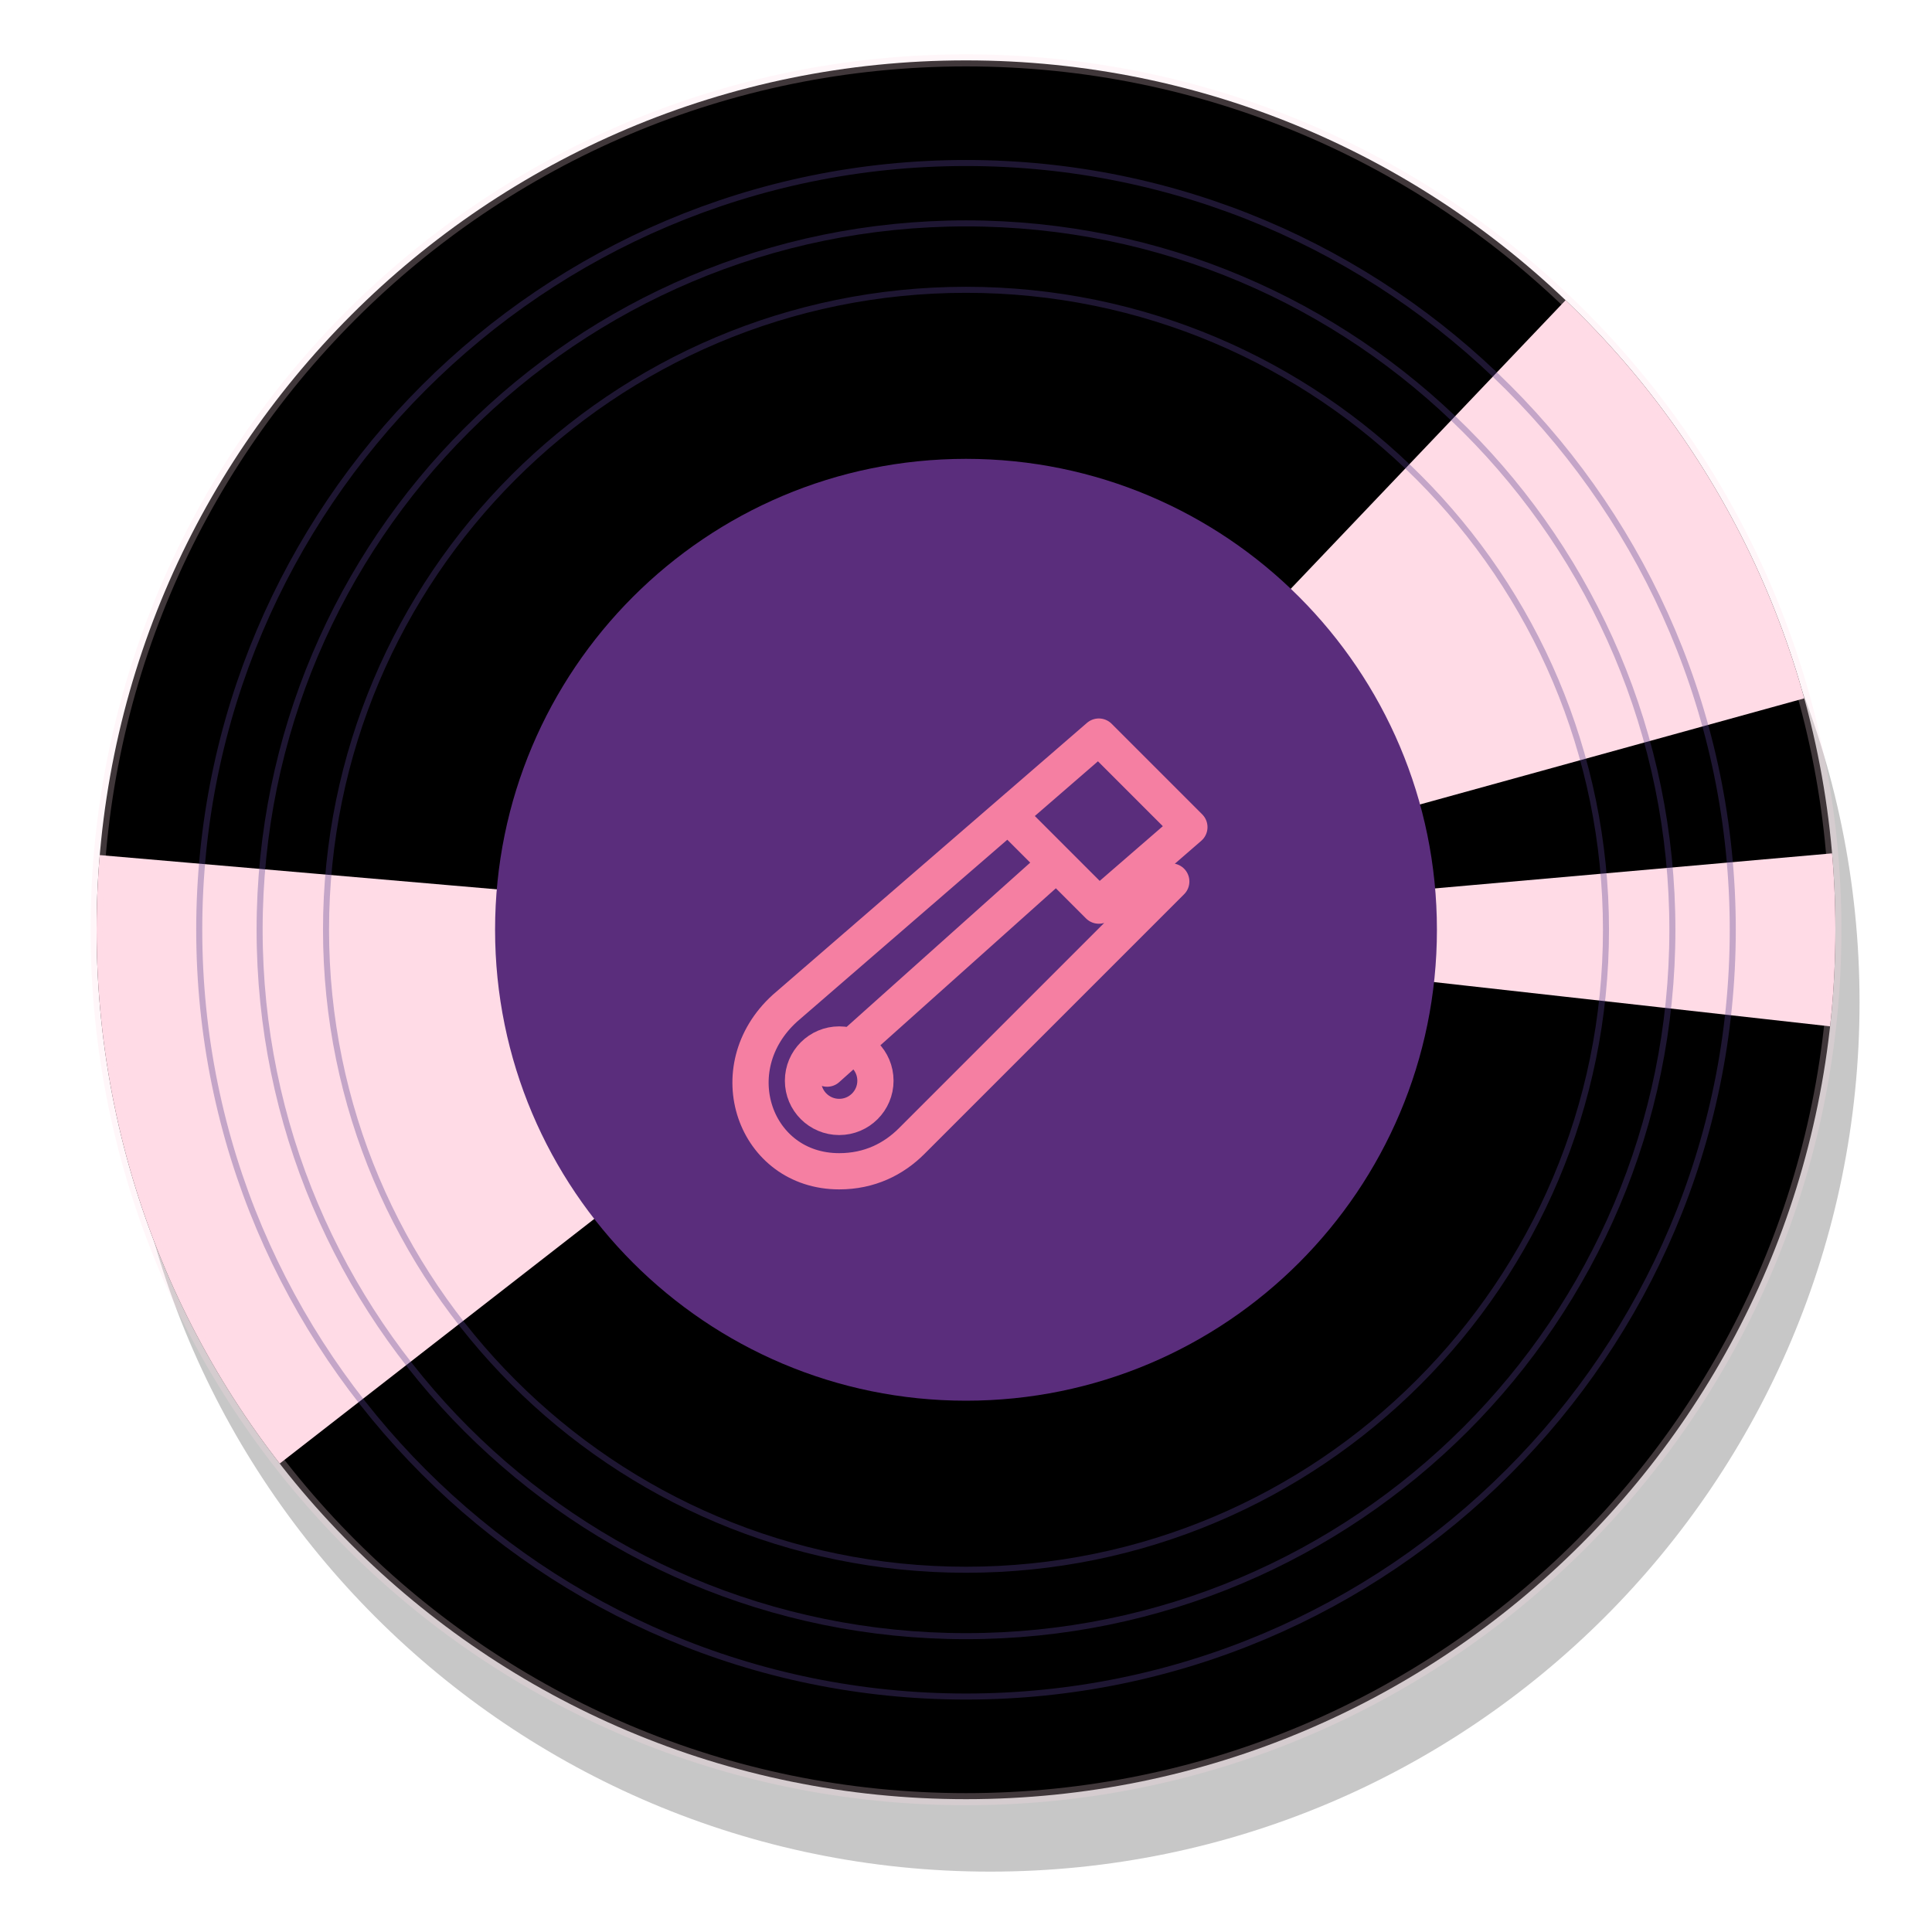
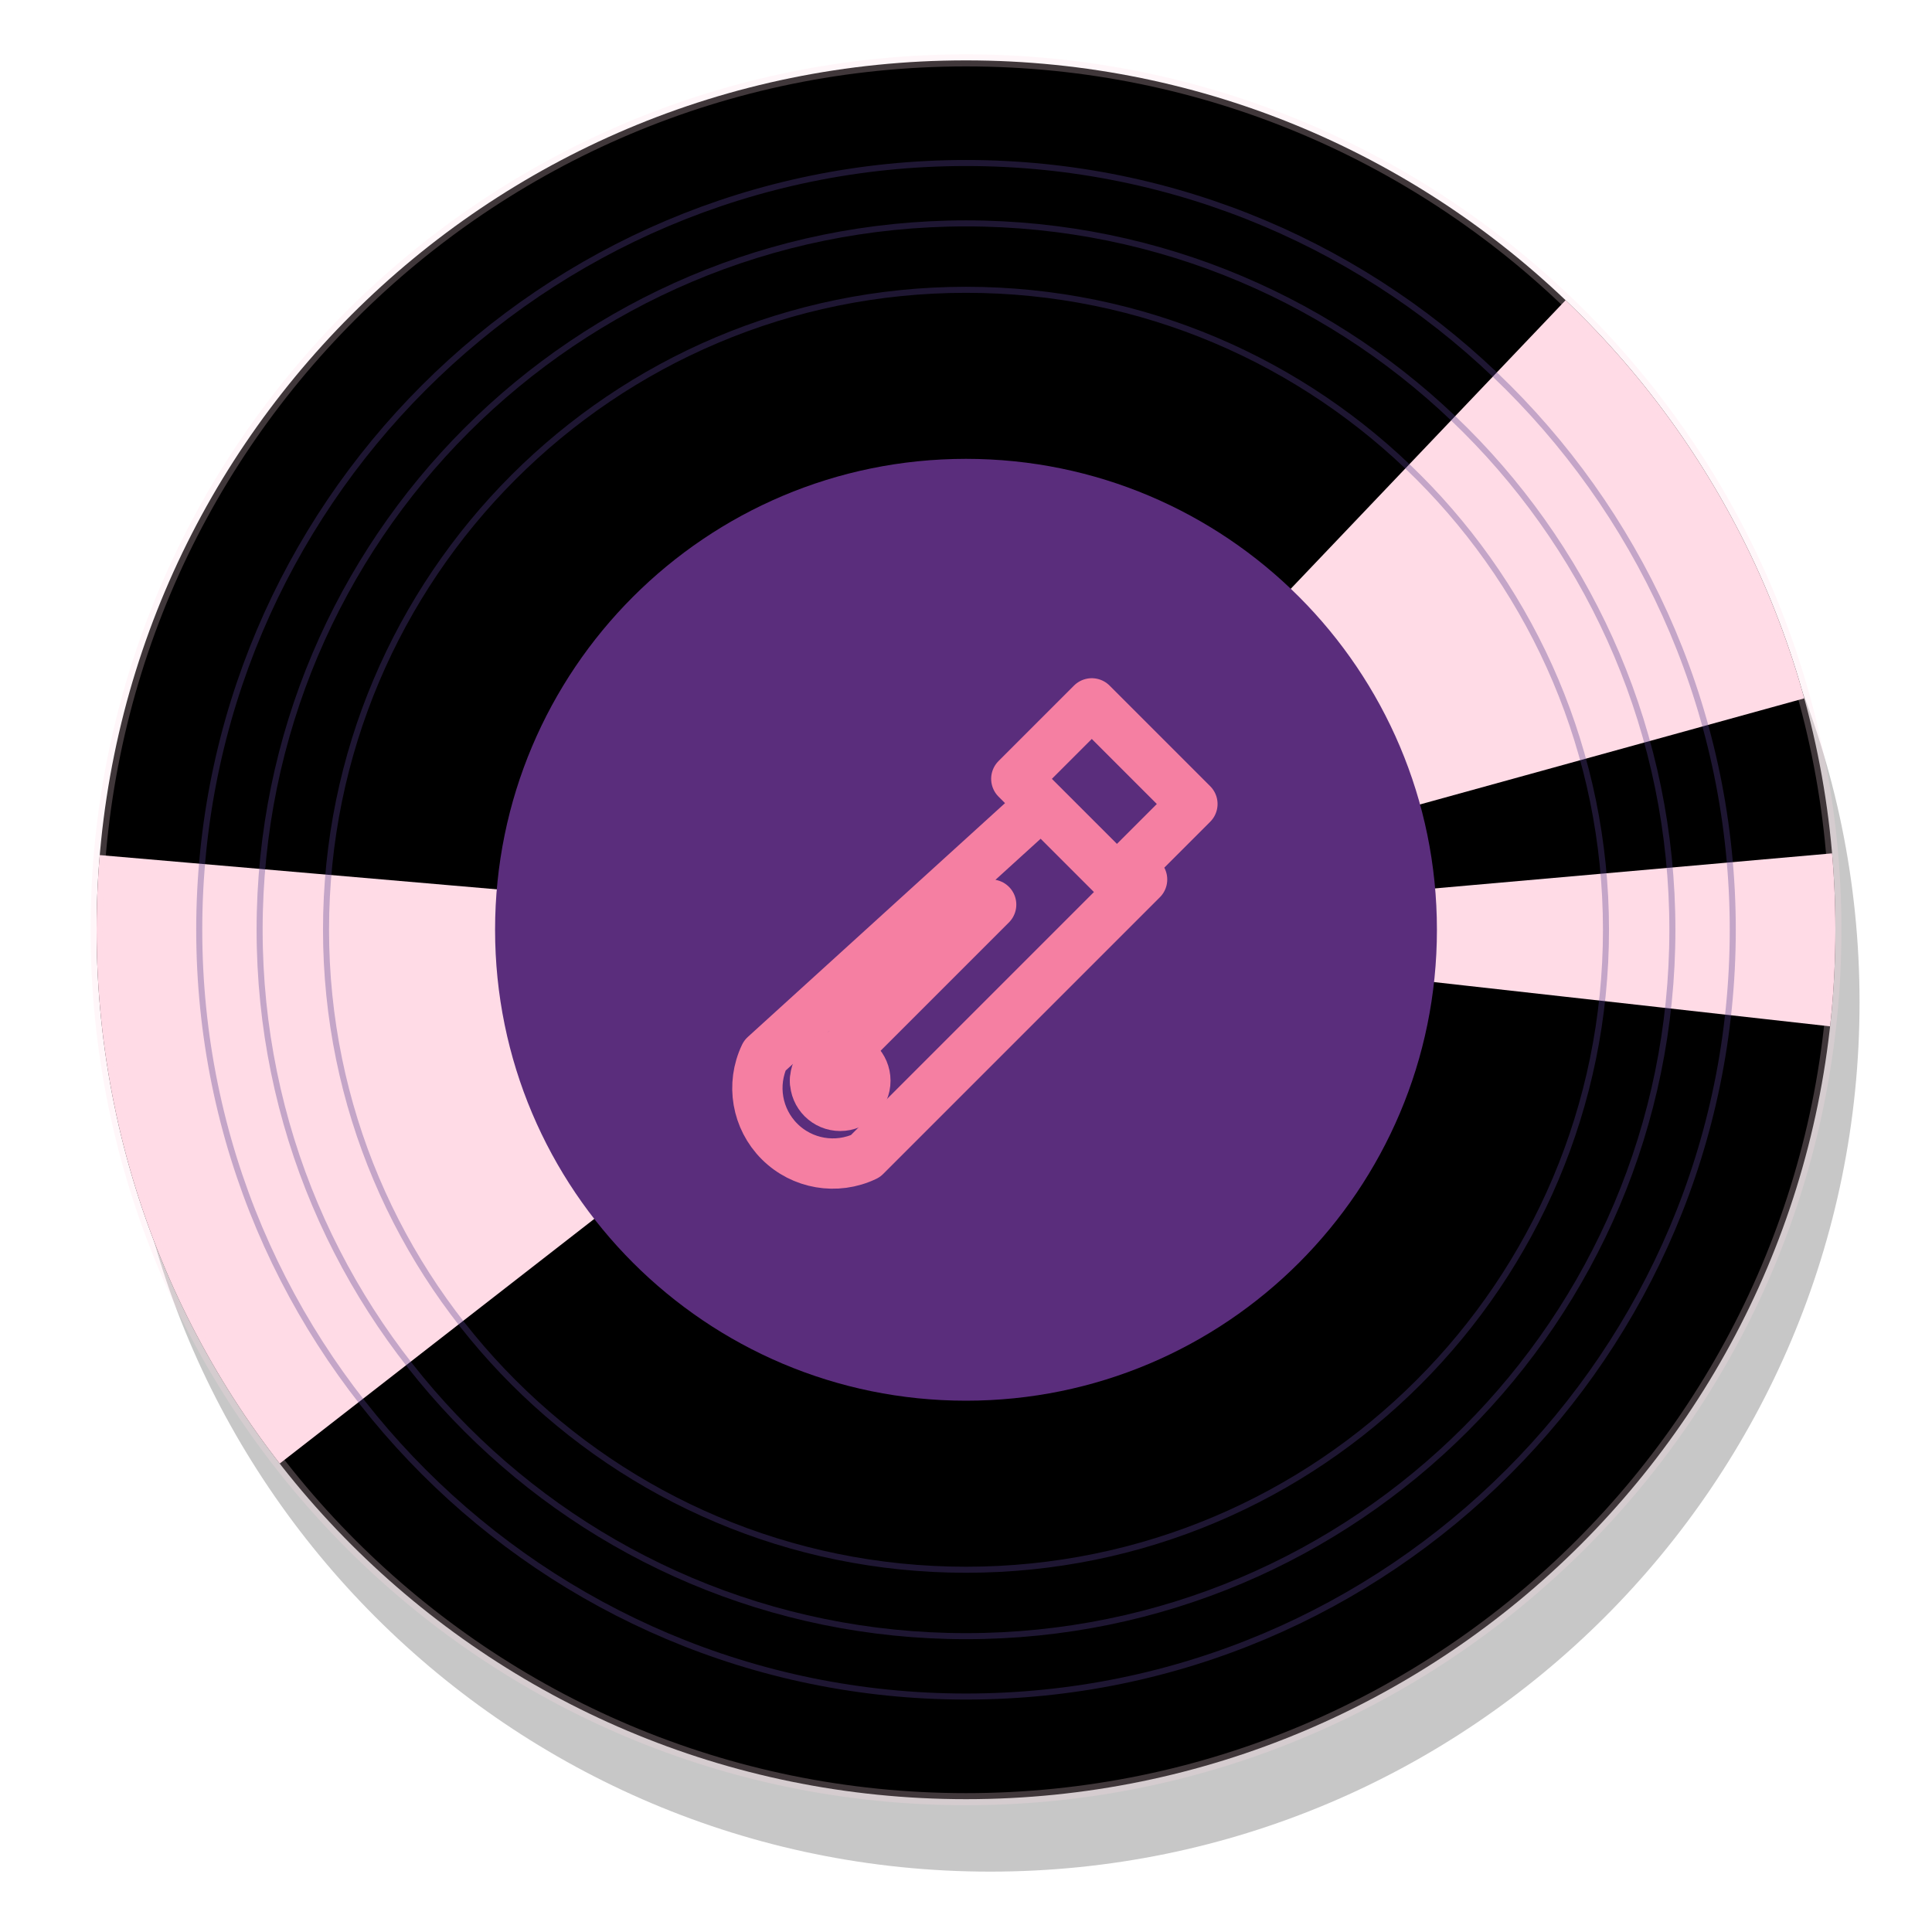
<svg xmlns="http://www.w3.org/2000/svg" viewBox="0 0 320 320">
  <defs>
    <clipPath id="record">
      <circle cx="160" cy="154" r="144" />
    </clipPath>
  </defs>
  <ellipse cx="164" cy="166" rx="144" ry="144" fill="#000000" opacity=".22" />
  <circle cx="160" cy="154" r="144" fill="#000000" />
  <g clip-path="url(#record)" fill="#FFDBE6">
    <path d="M160 154 280 28 323 109Z" />
    <path d="M160 154 330 139 330 173Z" />
    <path d="M160 154-14 139-2 280Z" />
  </g>
  <g fill="none" stroke="#56408E" opacity=".35">
    <circle cx="160" cy="154" r="127" />
    <circle cx="160" cy="154" r="117" />
    <circle cx="160" cy="154" r="106" />
  </g>
  <circle cx="160" cy="154" r="78" fill="#5A2D7C" />
  <g transform="translate(110 104)" color="#F57FA2" stroke="#F57FA2" fill="none" stroke-width="6" stroke-linecap="round" stroke-linejoin="round">
-     <path d="M72 18 20 63c-11 10-5 27 9 27 5 0 9-2 12-5l43-43M72 18l15 15-15 13-15-15ZM27 73l38-34" />
-     <circle cx="29" cy="75" r="6" />
+     <path transform="scale(4.166667)" stroke-width="2" d="m17 3 4 4-3 3-4-4 3-3ZM15 7 4 17a3 3 0 0 0 4 4L19 10M6 18l7-7" />
+     <circle transform="scale(4.166667)" stroke-width="2" cx="7" cy="18" r="1" />
  </g>
  <circle cx="160" cy="154" r="144" fill="none" stroke="#FFDBE6" stroke-width="2" opacity=".25" />
</svg>
